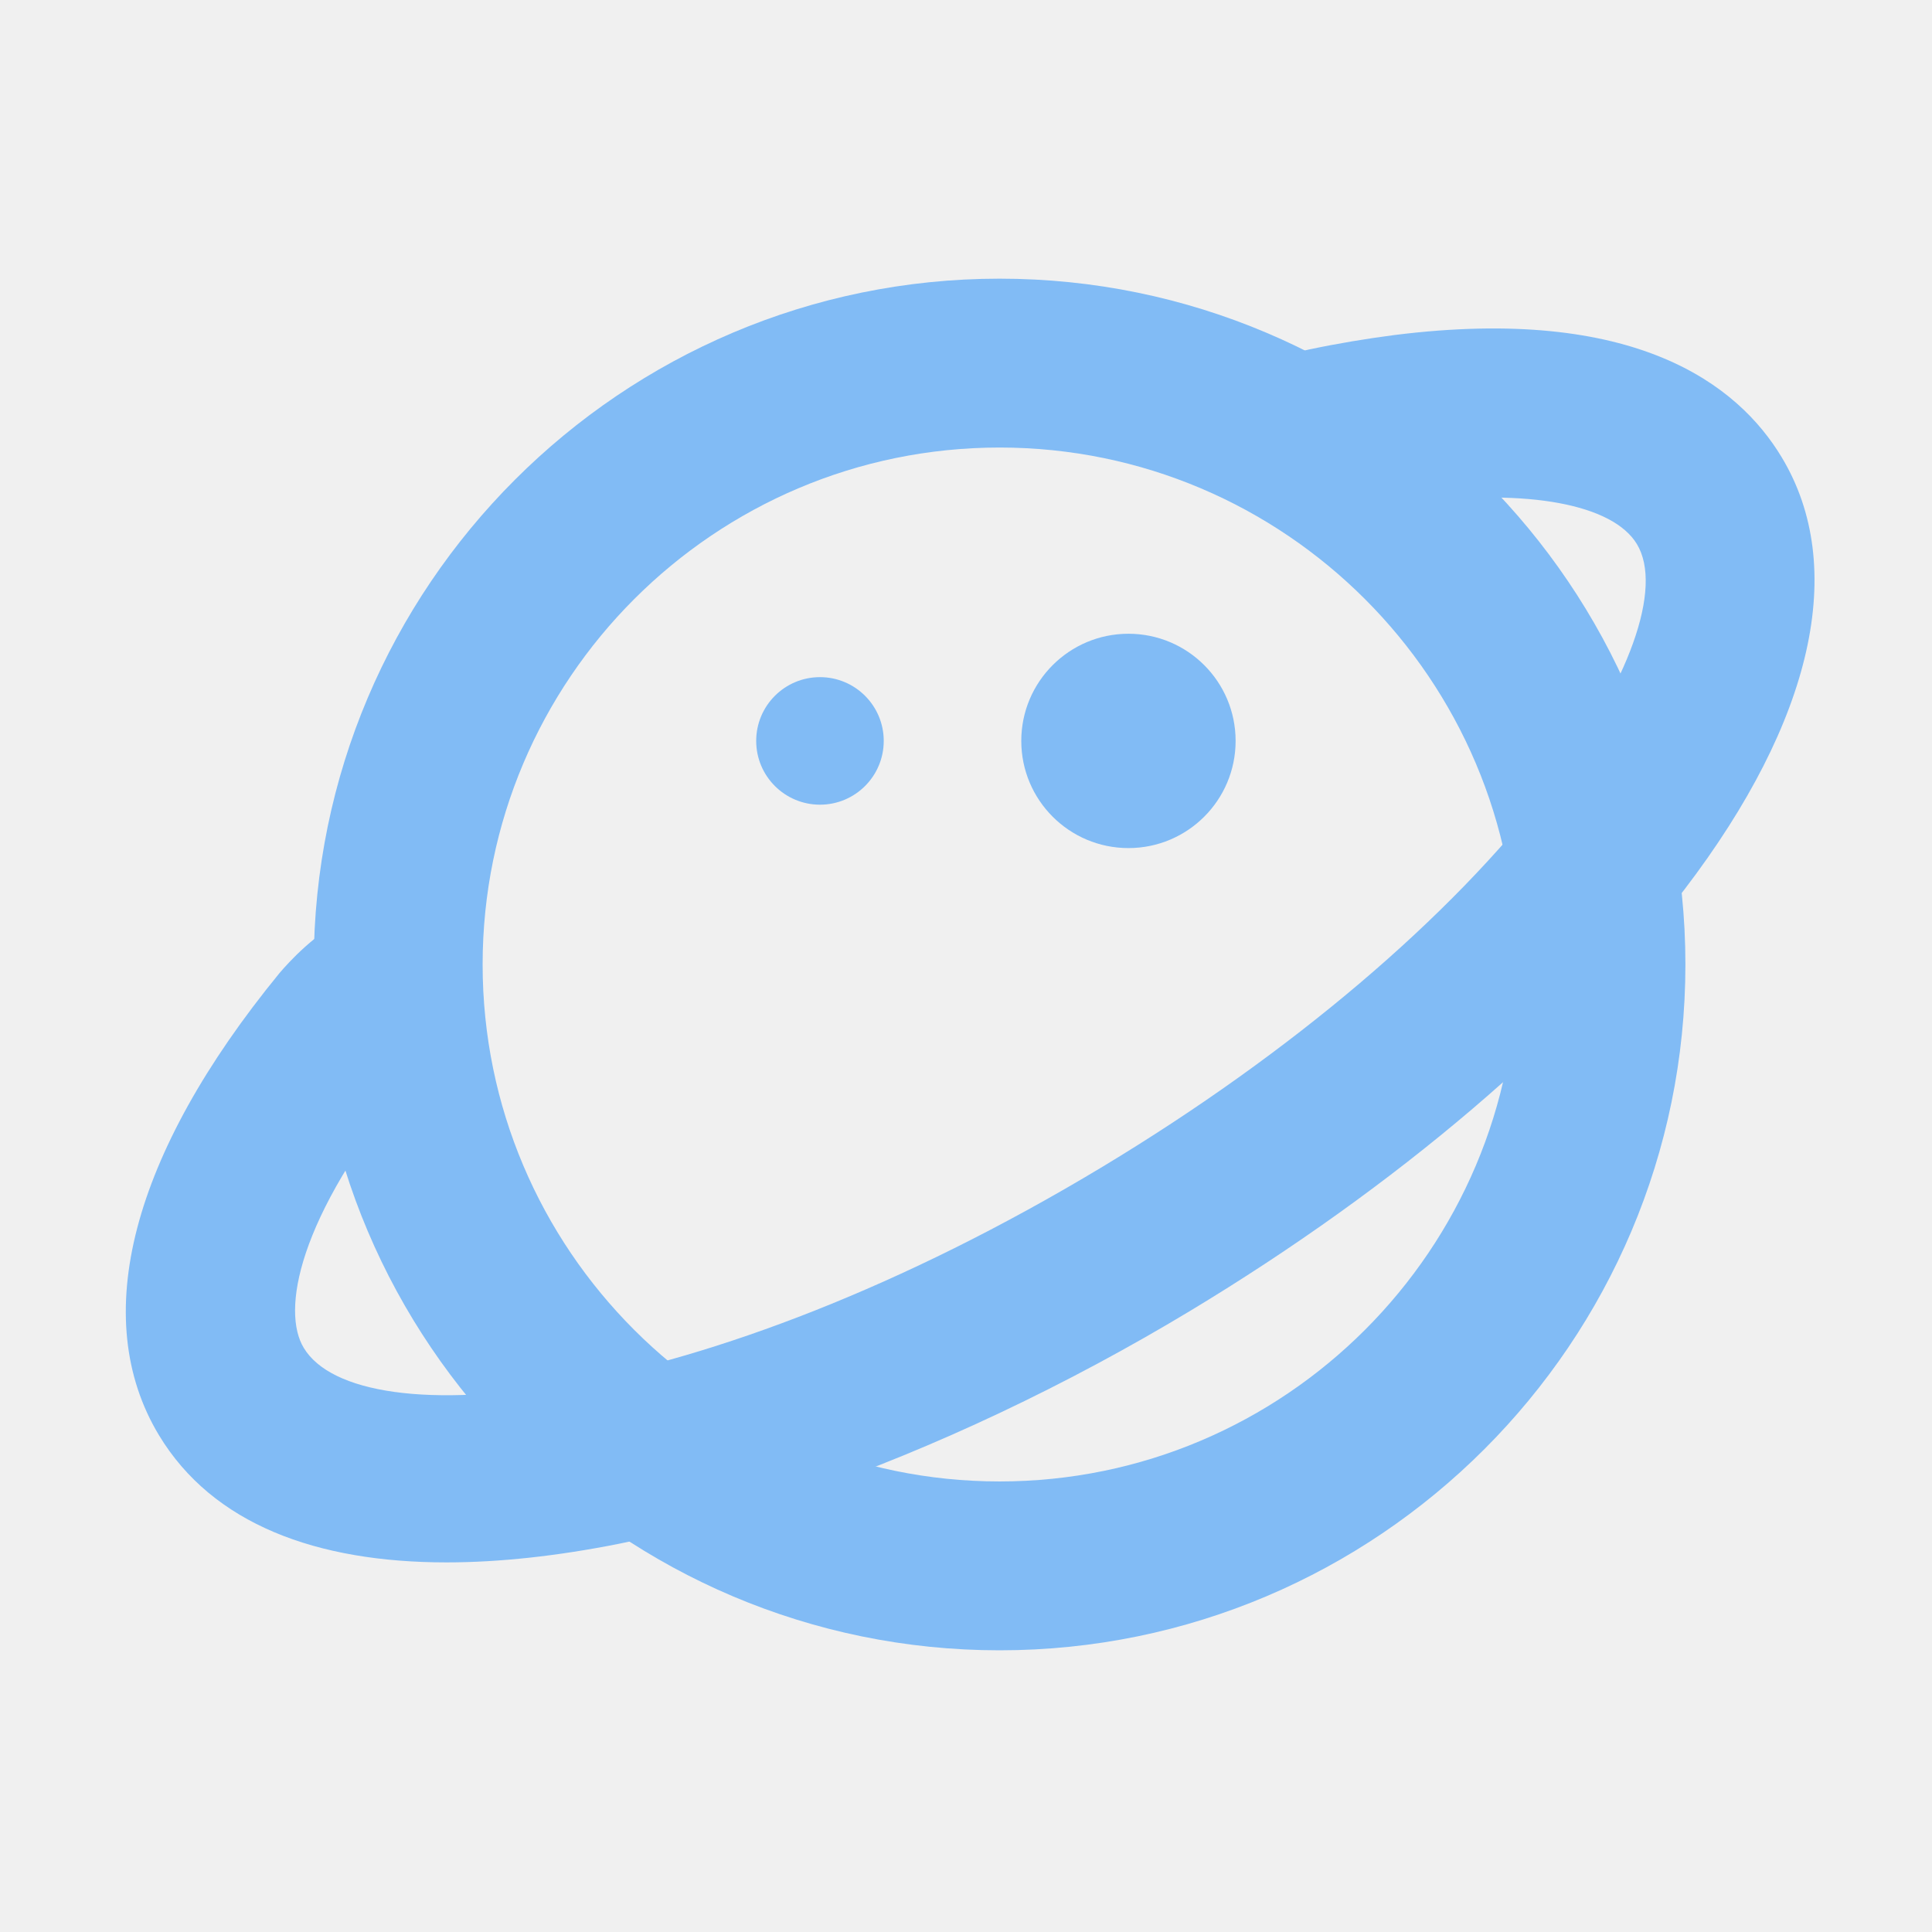
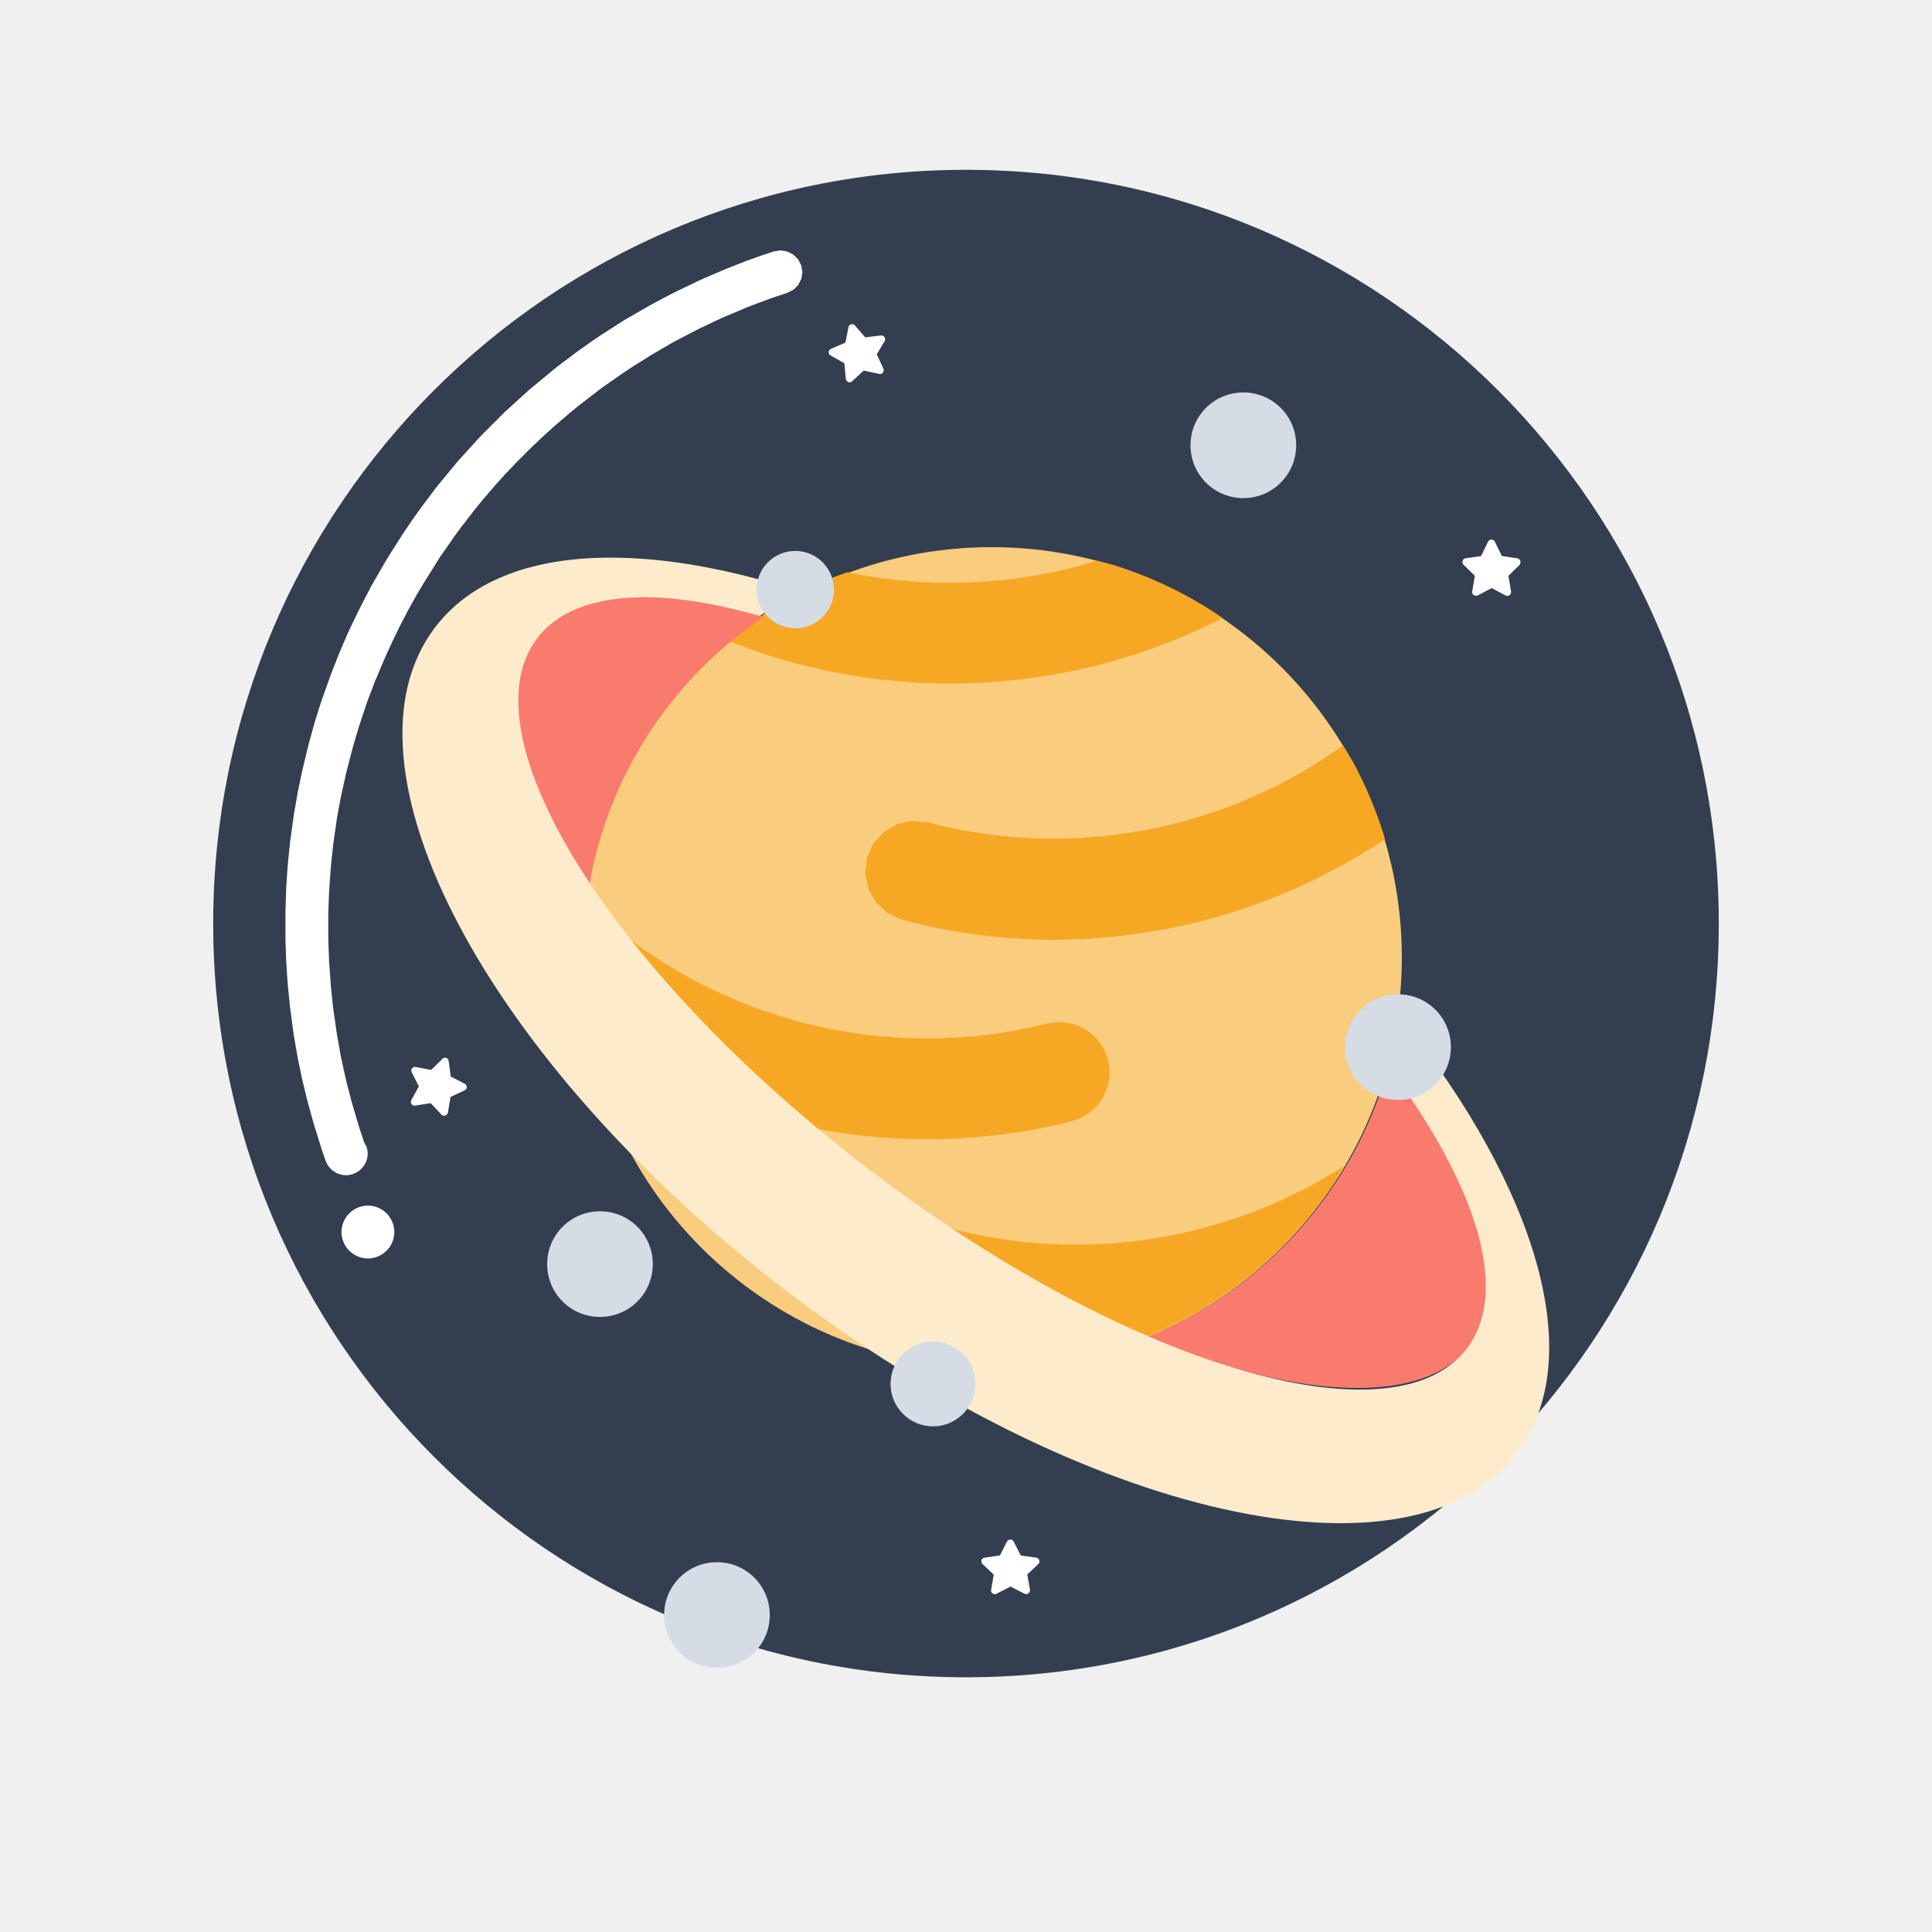
- <svg xmlns="http://www.w3.org/2000/svg" t="1650958729340" class="icon" viewBox="0 0 1024 1024" version="1.1" p-id="2216" width="200" height="200">
+ <svg xmlns="http://www.w3.org/2000/svg" t="1650981018244" class="icon" viewBox="0 0 1024 1024" version="1.1" p-id="1479" width="200" height="200">
  <defs>
    <style type="text/css" />
  </defs>
-   <path d="M598.1 392.7m-56.8 0a56.8 56.8 0 1 0 113.6 0 56.8 56.8 0 1 0-113.6 0Z" fill="#81BBF5" p-id="2217" />
-   <path d="M434.6 392.7m-33.8 0a33.8 33.8 0 1 0 67.6 0 33.8 33.8 0 1 0-67.6 0Z" fill="#81BBF5" p-id="2218" />
-   <path d="M236.6 828.1c-68.7 0-123.9-20.2-152.4-67.5-37.3-62-14.6-148.9 63.9-244.8 4.6-5.4 19.2-21.7 37-30 22.4-10.5 49-0.8 59.5 21.6 10.4 22.4 0.8 49-21.6 59.5-0.7 0.6-4.7 4.6-6 6.2-59.9 73.2-67.7 122-56 141.3 28.6 47.6 208 33.8 423.7-96.2 99.8-60.2 184-131.7 237-201.2 41.8-54.9 59.9-105.4 45.9-128.6-12.7-21.1-57.8-29.5-117.6-22-12.1 1.5-25 3.7-38.1 6.5-24.3 5.1-47.9-10.4-53-34.6-5.1-24.2 10.4-47.9 34.6-53 15.6-3.3 30.8-5.8 45.4-7.7 127.9-16.1 182.3 26.3 205.4 64.7 35.1 58.2 16.8 139.6-51.4 229-59.7 78.3-152.8 157.6-262.1 223.5-129.9 78.3-280.7 133.3-394.2 133.3z" fill="#81BBF5" p-id="2219" />
-   <path d="M529.8 874.7c-200.4 0-363.5-163.1-363.5-363.5s163.1-363.5 363.5-363.5 363.5 163.1 363.5 363.5-163 363.5-363.5 363.5z m0-637.5c-151.1 0-274 122.9-274 274s122.9 274 274 274 274-122.9 274-274-122.9-274-274-274z" fill="#81BBF5" p-id="2220" />
+   <path d="M113 489.5C113 268.9 291.6 90 512 90s399 178.9 399 399.5S732.4 889 512 889 113 710.1 113 489.5z" fill="#333F50" p-id="1480" />
+   <path d="M194.2 607.6l0.5 1.8 0.2 1.8-0.1 1.8-0.4 1.7-0.6 1.6-0.9 1.5-1.1 1.4-1.3 1.2-1.5 1-1.7 0.8-1.8 0.5-1.8 0.2-1.8-0.1-1.7-0.4-1.7-0.6-1.5-0.9-1.4-1.1-1.2-1.3-1-1.5-0.8-1.7-1-2.9-1-2.9-0.9-2.9-0.9-2.9-0.9-2.9-0.9-2.9-0.9-2.9-0.8-2.9-0.8-2.9-0.8-2.9-0.8-2.9-0.7-2.9-0.7-2.9-0.7-2.9-0.7-2.9-0.6-2.9-0.6-2.9-0.6-2.9-0.6-2.9-0.5-2.9-0.5-2.9-0.5-2.9-0.5-2.9-0.4-3-0.4-3-0.4-3-0.4-3-0.4-3-0.3-3-0.3-3-0.3-3-0.3-3-0.2-3-0.2-3-0.2-3-0.2-3-0.1-3-0.1-3-0.1-3-0.1-3v-15l0.1-3 0.1-3 0.1-3 0.1-3 0.2-3 0.2-3 0.2-3 0.2-3 0.3-3 0.3-3 0.3-3 0.3-3 0.4-2.9 0.4-2.9 0.4-2.9 0.4-2.9 0.4-2.9 0.5-2.9 0.5-2.9 0.5-2.9 0.5-2.9 0.6-2.9 0.6-2.9 0.6-2.9 0.6-2.9 0.7-2.9 0.7-2.9 0.7-2.9 0.7-2.9 0.7-2.9 0.8-2.9 0.8-2.9 0.8-2.9 0.8-2.9 0.9-2.9 0.9-2.9 0.9-2.8 0.9-2.8 1-2.8 1-2.8 1-2.8 1-2.8 1-2.8 1.1-2.8 1.1-2.8 1.1-2.8 1.1-2.8 1.2-2.8 1.2-2.8 1.2-2.8 1.2-2.8 1.3-2.7 1.3-2.7 2.6-5.4 1.4-2.8 1.4-2.7 1.4-2.7 1.4-2.7 1.4-2.7 1.5-2.6 1.5-2.6 1.5-2.6 1.5-2.6 1.5-2.6 1.6-2.6 1.6-2.6 1.6-2.5 1.6-2.5 1.6-2.5 1.6-2.5 1.7-2.5 1.7-2.5 1.7-2.5 1.7-2.4 1.7-2.4 1.8-2.4 1.8-2.4 1.8-2.4 1.8-2.4 1.8-2.4 1.9-2.3 1.9-2.3 1.9-2.3 1.9-2.3 1.9-2.3 1.9-2.3 2-2.2 2-2.2 2-2.2 2-2.2 2-2.2 2-2.2 2.1-2.1 2.1-2.1 2.1-2.1 2.1-2.1 2.1-2.1 2.1-2.1 2.2-2 2.2-2 2.2-2 2.2-2 2.2-2 2.2-2 2.3-1.9 2.3-1.9 2.3-1.9 2.3-1.9 2.3-1.9 2.3-1.9 2.3-1.8 2.4-1.8 2.4-1.8 2.4-1.8 2.4-1.8 2.4-1.7 2.4-1.7 2.4-1.7 2.5-1.7 2.5-1.7 2.5-1.6 2.5-1.6 2.5-1.6 2.5-1.6 2.5-1.6 2.6-1.5 2.6-1.5 2.6-1.5 2.6-1.5 2.6-1.5 2.6-1.4 2.6-1.4 2.6-1.4 2.7-1.4 2.7-1.4 2.7-1.3 2.7-1.3 2.7-1.3 2.7-1.3 2.7-1.3 2.7-1.2 2.8-1.2 2.8-1.2 2.8-1.2 2.8-1.2 2.8-1.1 2.8-1.1 2.8-1.1 2.8-1.1 2.8-1 2.8-1 2.9-1 5.7-1.9 3.7-0.6 3.5 0.6 3.2 1.6 2.6 2.5 1.7 3.3 0.6 3.6-0.6 3.5-1.6 3.2-2.5 2.5-3.3 1.7-5.4 1.8-2.7 0.9-2.7 1-2.7 1-2.7 1-2.6 1-2.6 1-2.6 1.1-2.6 1.1-2.6 1.1-2.6 1.1-2.6 1.1-2.6 1.2-2.6 1.2-2.5 1.2-2.5 1.2-2.5 1.2-2.5 1.3-2.5 1.3-2.5 1.3-2.5 1.3-2.5 1.3-2.5 1.4-2.4 1.4-2.4 1.4-2.4 1.4-2.4 1.4-2.4 1.5-2.4 1.5-2.4 1.5-2.4 1.5-2.3 1.5-2.3 1.5-2.3 1.6-2.3 1.6-2.3 1.6-2.3 1.6-2.3 1.6-2.3 1.7-2.2 1.7-2.2 1.7-2.2 1.7-2.2 1.7-2.2 1.7-2.2 1.8-2.2 1.8-2.1 1.8-2.1 1.8-2.1 1.8-2.1 1.8-2.1 1.9-2.1 1.9-2.1 1.9-2 1.9-2 1.9-2 1.9-2 2-2 2-2 2-2 2-1.9 2-1.9 2-1.9 2-1.9 2.1-1.9 2.1-1.9 2.1-1.8 2.1-1.8 2.1-1.8 2.1-1.8 2.2-1.8 2.2-1.8 2.2-1.7 2.2-1.7 2.2-1.7 2.2-1.7 2.2-1.7 2.3-1.7 2.3-1.6 2.3-1.6 2.3-1.6 2.3-1.6 2.3-1.6 2.3-1.5 2.4-1.5 2.4-1.5 2.4-1.5 2.4-1.5 2.4-1.5 2.4-1.4 2.4-1.7 2.8-1.4 2.5-1.4 2.5-1.4 2.5-1.3 2.5-1.3 2.5-1.3 2.5-1.3 2.5-1.2 2.5-2.5 5.2-1.2 2.6-1.2 2.6-1.2 2.6-1.1 2.6-1.1 2.6-1.1 2.6-1.1 2.6-1.1 2.6-1 2.6-1 2.6-1 2.6-1 2.6-0.9 2.7-0.9 2.7-0.9 2.7-0.9 2.7-0.9 2.7-0.8 2.7-0.8 2.7-0.8 2.7-0.8 2.7-0.7 2.7-0.7 2.7-0.7 2.7-0.7 2.7-0.7 2.7-0.6 2.7-0.6 2.7-0.6 2.7-0.6 2.7-0.6 2.7-0.5 2.7-0.5 2.7-0.5 2.7-0.5 2.8-0.4 2.8-0.4 2.8-0.4 2.8-0.4 2.8-0.4 2.8-0.3 2.8-0.3 2.8-0.3 2.8-0.3 2.8-0.2 2.8-0.2 2.8-0.2 2.8-0.2 2.8-0.2 2.8-0.1 2.8-0.1 2.8-0.1 2.8-0.1 2.8v14l0.1 2.8 0.1 2.8 0.1 2.8 0.1 2.8 0.2 2.8 0.2 2.8 0.2 2.8 0.2 2.8 0.2 2.8 0.3 2.8 0.3 2.8 0.3 2.8 0.3 2.8 0.4 2.8 0.4 2.8 0.4 2.8 0.4 2.8 0.4 2.8 0.5 2.8 0.5 2.8 0.5 2.8 0.5 2.8 0.6 2.8 0.6 2.8 0.6 2.7 0.6 2.7 0.6 2.7 0.7 2.7 0.7 2.7 0.7 2.7 0.7 2.7 0.8 2.7 0.8 2.7 0.8 2.7 0.8 2.7 0.8 2.7 0.9 2.7 0.9 2.7 0.9 2.7 1.1 1.9zM181 653c0-7.7 6.3-14 14-14s14 6.3 14 14-6.3 14-14 14-14-6.3-14-14zM468.8 178.7c-0.4-0.6-1.1-1-1.9-0.9l-8.3 1-5.5-6.3c-0.5-0.6-1.3-0.8-2-0.6-0.7 0.2-1.3 0.8-1.4 1.5l-1.6 8.2-7.7 3.3c-0.7 0.3-1.1 1-1.2 1.7 0 0.7 0.4 1.5 1 1.8l7.3 4.1 0.8 8.3c0.1 0.7 0.6 1.4 1.3 1.7 0.7 0.3 1.5 0.1 2-0.4l6.2-5.7 8.2 1.8c0.3 0.1 0.6 0.1 0.9 0 0.4-0.1 0.8-0.3 1-0.7 0.5-0.6 0.6-1.4 0.3-2.1l-3.5-7.6 4.3-7.2c0.2-0.5 0.2-1.3-0.2-1.9zM805.8 297.3c-0.2-0.7-0.8-1.2-1.6-1.4l-8.2-1.2-3.7-7.6c-0.3-0.7-1-1.1-1.8-1.1s-1.4 0.4-1.8 1.1l-3.7 7.6-8.2 1.2c-0.7 0.1-1.4 0.6-1.6 1.4-0.2 0.7 0 1.5 0.5 2l6 5.9-1.4 8.3c-0.1 0.8 0.2 1.5 0.8 1.9 0.6 0.4 1.4 0.5 2.1 0.2l7.4-3.9 7.4 3.9c0.3 0.2 0.6 0.2 0.9 0.2 0.4 0 0.8-0.1 1.2-0.4 0.6-0.4 0.9-1.2 0.8-1.9l-1.4-8.3 6-5.9c0.3-0.5 0.5-1.3 0.3-2zM550.8 826.9c-0.2-0.7-0.8-1.2-1.6-1.3l-8.2-1.2-3.7-7.3c-0.3-0.7-1-1.1-1.8-1.1s-1.4 0.4-1.8 1.1l-3.7 7.3-8.2 1.2c-0.7 0.1-1.4 0.6-1.6 1.3-0.2 0.7 0 1.5 0.5 2l6 5.7-1.4 8.1c-0.1 0.7 0.2 1.5 0.8 1.9 0.6 0.4 1.4 0.5 2.1 0.1l7.4-3.8 7.4 3.8c0.3 0.1 0.6 0.2 0.9 0.2 0.4 0 0.8-0.1 1.2-0.4 0.6-0.4 0.9-1.2 0.8-1.9l-1.4-8.1 6-5.7c0.3-0.4 0.5-1.2 0.3-1.9z" fill="#FFFFFF" p-id="1481" />
+   <path d="M247.4 576.2c0-0.7-0.4-1.4-1.1-1.8l-7.4-3.8-1.1-8.3c-0.1-0.7-0.6-1.4-1.3-1.6-0.7-0.2-1.5-0.1-2 0.5l-6 5.9-8.2-1.6c-0.7-0.1-1.5 0.2-1.9 0.7-0.5 0.6-0.5 1.4-0.2 2.1l3.8 7.5-4 7.3c-0.4 0.7-0.3 1.5 0.1 2.1 0.4 0.6 1.2 0.9 1.9 0.8l8.3-1.3 5.7 6.1c0.2 0.2 0.5 0.4 0.8 0.5 0.4 0.1 0.8 0.1 1.2 0 0.7-0.2 1.2-0.8 1.4-1.6l1.4-8.3 7.6-3.6c0.5-0.1 1-0.8 1-1.6zM800.8 654.3c-0.2-0.7-0.8-1.2-1.6-1.4l-8.2-1.2-3.7-7.6c-0.3-0.7-1-1.1-1.8-1.1s-1.4 0.4-1.8 1.1l-3.7 7.6-8.2 1.2c-0.7 0.1-1.4 0.6-1.6 1.4-0.2 0.7 0 1.5 0.5 2l6 5.9-1.4 8.3c-0.1 0.8 0.2 1.5 0.8 1.9 0.6 0.4 1.4 0.5 2.1 0.2l7.4-3.9 7.4 3.9c0.3 0.2 0.6 0.2 0.9 0.2 0.4 0 0.8-0.1 1.2-0.4 0.6-0.4 0.9-1.2 0.8-1.9l-1.4-8.3 6-5.9c0.3-0.5 0.5-1.3 0.3-2z" fill="#FFFFFF" p-id="1482" />
+   <path d="M308 507.5C308 387.4 405.4 290 525.5 290S743 387.4 743 507.5 645.6 725 525.5 725 308 627.6 308 507.5z" fill="#FACC7E" p-id="1483" />
+   <path d="M711.8 395l5.2 8.6c6.7 12.4 12.2 25.4 16.5 39.1l0.5 2-0.8 0.6-2.6 1.7-2.6 1.7-2.6 1.6-2.6 1.6-2.6 1.6-2.6 1.5-2.6 1.5-2.6 1.5-2.7 1.5-2.7 1.4-2.7 1.4-2.7 1.4-2.7 1.4-2.7 1.3-2.7 1.3-2.7 1.3-2.8 1.3-2.8 1.2-2.8 1.2-2.8 1.2-2.8 1.1-2.8 1.1-2.8 1.1-2.8 1.1-2.8 1-2.8 1-2.8 1-2.9 1-2.9 0.9-2.9 0.9-2.9 0.9-2.9 0.8-2.9 0.8-2.9 0.8-2.9 0.8-2.9 0.7-2.9 0.7-2.9 0.7-2.9 0.6-2.9 0.6-3 0.6-3 0.6-3 0.5-3 0.5-3 0.5-3 0.5-3 0.4-3 0.4-3 0.4-3 0.3-3 0.3-3 0.3-3 0.3-3 0.2-3 0.2-3 0.2-3 0.1-3 0.1-3 0.1-3 0.1h-9l-3-0.1-3-0.1-3-0.1-3-0.2-3-0.2-3-0.2-3-0.2-3-0.3-3-0.3-3-0.3-3-0.4-3-0.4-3-0.4-3-0.4-3-0.5-3-0.5-3-0.5-3-0.6-3-0.6-3-0.6-3-0.7-3-0.7-3-0.7-5.9-1.5-7.8-3.5-6.1-5.5-4.1-7.1-1.8-8.1 0.8-8.5 3.5-7.8 5.5-6.1 7-4.1 8-1.8 8.5 0.8 5.1 1.3 2.5 0.6 2.5 0.6 2.5 0.5 2.5 0.5 2.5 0.5 2.5 0.5 2.5 0.4 2.5 0.4 2.5 0.4 2.5 0.4 2.5 0.3 2.5 0.3 2.5 0.3 2.5 0.3 2.5 0.2 2.5 0.2 2.5 0.2 2.5 0.2 2.5 0.1 2.5 0.1 2.5 0.1 2.5 0.1h12.5l2.5-0.1 2.5-0.1 2.5-0.1 2.5-0.1 2.5-0.2 2.5-0.2 2.5-0.2 2.5-0.2 2.5-0.3 2.5-0.3 2.5-0.3 2.5-0.3 2.5-0.4 2.5-0.4 2.5-0.4 2.5-0.4 2.5-0.4 2.5-0.5 2.5-0.5 2.4-0.5 2.4-0.5 2.4-0.6 2.4-0.6 2.4-0.6 2.4-0.6 2.4-0.7 2.4-0.7 2.4-0.7 2.4-0.7 2.4-0.8 2.4-0.8 2.4-0.8 2.4-0.8 2.4-0.8 2.4-0.9 2.3-0.9 2.3-0.9 2.3-0.9 2.3-1 2.3-1 2.3-1 2.3-1 2.3-1 2.3-1.1 2.3-1.1 2.3-1.1 2.3-1.1 2.2-1.2 2.2-1.2 2.2-1.2 2.2-1.2 2.2-1.2 2.2-1.3 2.2-1.3 2.2-1.3 2.2-1.3 2.1-1.4 2.1-1.4 2.1-1.4 2.1-1.4 2.1-1.4 2.1-1.5 1.4-1.1zM309.6 481.1l2.2 0.5 7.3 4.5 4 3.4 2 1.6 2 1.6 2 1.6 2 1.6 2 1.5 2 1.5 2.1 1.5 2.1 1.5 2.1 1.5 2.1 1.4 2.1 1.4 2.1 1.4 2.1 1.4 2.1 1.4 2.2 1.3 2.2 1.3 2.2 1.3 2.2 1.3 2.2 1.2 2.2 1.2 2.2 1.2 2.2 1.2 2.2 1.2 2.2 1.1 2.3 1.1 2.3 1.1 2.3 1.1 2.3 1 2.3 1 2.3 1 2.3 1 2.3 1 2.3 0.9 2.3 0.9 2.3 0.9 2.4 0.9 2.4 0.8 2.4 0.8 2.4 0.8 2.4 0.8 2.4 0.8 2.4 0.7 2.4 0.7 2.4 0.7 2.4 0.7 2.4 0.6 2.4 0.6 2.4 0.6 2.4 0.6 2.4 0.5 2.4 0.5 2.5 0.5 2.5 0.5 2.5 0.5 2.5 0.4 2.5 0.4 2.5 0.4 2.5 0.4 2.5 0.3 2.5 0.3 2.5 0.3 2.5 0.3 2.5 0.2 2.5 0.2 2.5 0.2 2.5 0.2 2.5 0.1 2.5 0.1 2.5 0.1 2.5 0.1h12.5l2.5-0.1 2.5-0.1 2.5-0.1 2.5-0.1 2.5-0.2 2.5-0.2 2.5-0.2 2.5-0.2 2.5-0.3 2.5-0.3 2.5-0.3 2.5-0.3 2.5-0.4 2.5-0.4 2.5-0.4 2.5-0.4 2.5-0.5 2.5-0.5 2.5-0.5 2.5-0.5 2.5-0.6 2.5-0.6 2.4-0.6 4.3-0.7h4.2l4.1 0.6 3.9 1.3 3.7 1.8 3.3 2.4 3 2.9 2.5 3.3 2 3.7 1.4 4.1 0.7 4.3v4.2l-0.6 4.1-1.3 3.9-1.8 3.7-2.4 3.3-2.9 3-3.3 2.5-3.7 2-4.1 1.4-3.1 0.8-3 0.7-3 0.7-3 0.6-3 0.6-3 0.6-3 0.6-3 0.5-3 0.5-3 0.5-3 0.4-3 0.4-3 0.4-3 0.3-3 0.3-3 0.3-3 0.3-3 0.2-3 0.2-3 0.2-3 0.1-3 0.1-3 0.1-3 0.1h-9l-3-0.1-3-0.1-3-0.1-3-0.1-3-0.2-3-0.2-3-0.2-3-0.3-3-0.3-3-0.3-3-0.3-3-0.4-3-0.4-3-0.4-3-0.5-3-0.5-3-0.5-3-0.5-3-0.6-2.9-0.6-2.9-0.6-2.9-0.7-2.9-0.7-2.9-0.7-2.9-0.7-2.9-0.8-2.9-0.8-2.9-0.8-2.9-0.9-2.9-0.9-2.9-0.9-2.9-0.9-2.9-1-2.8-1-2.8-1-2.8-1-2.8-1.1-2.8-1.1-2.8-1.1-2.8-1.2-2.8-1.2-2.8-1.2-2.8-1.2-2.7-1.3-2.7-1.3-2.7-1.3-2.7-1.3-2.7-1.4-2.7-1.4-2.7-1.4-2.7-1.4-2.7-1.5-2.6-1.5-2.6-1.5-2.6-1.5-2.6-1.6-2.6-1.6-2.6-1.6-2.6-1.7-2.5-1.7-2.5-1.7-1.4-1-2.8-18.5c-0.7-7.3-1.1-14.7-1.1-22.2s0.4-14.9 1.1-22.2v-4zM712.3 617.9l-6.5 10.8c-23.4 34.7-56.7 62.3-95.7 78.8l-10.9 4-0.7 0.1-3 0.3-3 0.2-3 0.2-3 0.2-3 0.1-3 0.1-3 0.1-3 0.1h-9l-3-0.1-3-0.1-3-0.1-3-0.1-3-0.2-3-0.2-3-0.2-3-0.3-3-0.3-3-0.3-3-0.3-3-0.4-3-0.4-3-0.4-3-0.5-3-0.5-3-0.5-3-0.6-3-0.6-3-0.6-3-0.6-3-0.7-3-0.7-3-0.7-3-0.8-3-0.8-3-0.8-2.9-0.8-2.9-0.9-2.9-0.9-2.9-0.9-2.9-1-2.9-1-2.9-1-2.9-1-5.7-2.1-7.4-4.3-5.4-6.2-3.3-7.5-0.9-8.2 1.8-8.3 4.3-7.4 6.2-5.4 7.5-3.3 8.2-0.9 8.3 1.8 4.9 1.9 2.4 0.9 2.4 0.8 2.4 0.8 2.4 0.8 2.4 0.8 2.4 0.7 2.4 0.7 2.4 0.7 2.5 0.7 2.5 0.6 2.5 0.6 2.5 0.6 2.5 0.6 2.5 0.6 2.5 0.5 2.5 0.5 2.5 0.5 2.5 0.5 2.5 0.4 2.5 0.4 2.5 0.4 2.5 0.4 2.5 0.3 2.5 0.3 2.5 0.3 2.5 0.3 2.5 0.2 2.5 0.2 2.5 0.2 2.5 0.2 2.5 0.1 2.5 0.1 2.5 0.1 2.5 0.1h12.5l2.5-0.1 2.5-0.1 2.5-0.1 2.5-0.1 2.5-0.2 2.5-0.2 2.5-0.2 2.5-0.2 2.5-0.3 2.5-0.3 2.5-0.3 2.5-0.3 2.5-0.4 2.5-0.4 2.5-0.4 2.5-0.4 2.5-0.5 2.5-0.5 2.5-0.5 2.5-0.5 2.4-0.5 2.4-0.6 2.4-0.6 2.4-0.6 2.4-0.6 2.4-0.7 2.4-0.7 2.4-0.7 2.4-0.7 2.4-0.8 2.4-0.8 2.4-0.8 2.4-0.8 2.4-0.8 2.4-0.9 2.4-0.9 2.3-0.9 2.3-0.9 2.3-1 2.3-1 2.3-1 2.3-1 2.3-1.1 2.3-1.1 2.3-1.1 2.3-1.1 2.3-1.1 2.3-1.2 2.3-1.2 2.2-1.2 2.2-1.2 2.2-1.3 2.2-1.3 2.2-1.3 2.2-1.3 2.2-1.4 2.1-1.5zM581.6 297.2l8.4 2.2c20.4 6.4 39.6 15.6 56.9 27.4l1 0.8-2.1 1.1-2.8 1.4-2.8 1.3-2.8 1.3-2.8 1.3-2.8 1.3-2.8 1.2-2.8 1.2-2.8 1.2-2.8 1.1-2.9 1.1-2.9 1.1-2.9 1.1-2.9 1-2.9 1-2.9 1-2.9 0.9-2.9 0.9-2.9 0.9-2.9 0.9-2.9 0.8-2.9 0.8-2.9 0.8-2.9 0.7-2.9 0.7-2.9 0.7-3 0.7-3 0.6-3 0.6-3 0.6-3 0.5-3 0.5-3 0.5-3 0.5-3 0.4-3 0.4-3 0.4-3 0.3-3 0.3-3 0.3-3 0.3-3 0.2-3 0.2-3 0.2-3 0.1-3 0.1-3 0.1-3 0.1h-9l-3-0.1-3-0.1-3-0.1-3-0.1-3-0.2-3-0.2-3-0.2-3-0.3-3-0.3-3-0.3-3-0.3-3-0.4-3-0.4-3-0.4-3-0.5-3-0.5-3-0.5-3-0.5-3-0.6-3-0.6-3-0.6-3-0.7-3-0.7-2.9-0.7-2.9-0.7-2.9-0.8-2.9-0.8-2.9-0.8-2.9-0.9-2.9-0.9-2.9-0.9-2.9-0.9-2.9-1-2.9-1-2.9-1-2.9-1.1-2.9-1.1-2.9-1.1-0.8-0.3 0.7-0.6c16.1-13.3 34.2-24.3 53.7-32.6l8.8-3.2 1 0.2 2.5 0.5 2.5 0.5 2.5 0.4 2.5 0.4 2.5 0.4 2.5 0.4 2.5 0.4 2.5 0.3 2.5 0.3 2.5 0.3 2.5 0.3 2.5 0.2 2.5 0.2 2.5 0.2 2.5 0.2 2.5 0.1 2.5 0.1 2.5 0.1 2.5 0.1h10l2.5-0.1 2.5-0.1 2.5-0.1 2.5-0.1 2.5-0.1 2.5-0.2 2.5-0.2 2.5-0.2 2.5-0.2 2.5-0.3 2.5-0.3 2.5-0.3 2.5-0.3 2.5-0.4 2.5-0.4 2.5-0.4 2.5-0.4 2.5-0.5 2.5-0.5 2.5-0.5 2.5-0.5 2.5-0.6 2.5-0.6 2.4-0.6 2.4-0.6 2.4-0.6 2.4-0.7 2.4-0.7 2.4-0.7 2.1-0.5z" fill="#F6A824" p-id="1484" />
+   <path d="M737 560.4l7.2 9.5c42.6 59.1 58.3 112.2 36.1 142.2-24.7 33.3-90.4 30.1-170-2l-3-1.3 3.7-1.3c58.5-24.8 104-74.4 123-135.7l3-11.4z m-394.1-244c17.7 0.4 37.8 3.7 59.7 9.8l2.1 0.7-16.6 12.4c-37.6 31-64.6 74.4-74.7 124l-2.1 13.9-9.9-14.5c-32.5-51.1-42.6-96.1-22.9-122.7 12.4-16.8 35-24.3 64.4-23.6z" fill="#F97B6E" p-id="1485" />
+   <path d="M318.9 295.6c5.6-0.1 11.3 0 17.2 0.3 24.5 1.3 51.6 6.5 80.3 15.3l7 2.3-9.7 5.3-11 7.7-0.9-0.3c-19.5-5.5-37.5-8.7-53.4-9.5-29-1.3-51.3 5.5-63.6 21.5-39.2 51.3 39.3 177.2 175.3 281.2s278.1 146.7 317.3 95.4c22.1-28.8 6.9-81.3-34.9-140.2l-6.1-8.2 5-19.5 1.1-7.5 0.1 0.2c72.2 90.7 99.5 180.7 61.1 230.9-55.8 73-229.4 34.1-387.7-86.9S174.9 405.4 230.7 332.4c18.3-24 49.3-35.9 88.2-36.8z" fill="#FDEBCB" p-id="1486" />
+   <path d="M631 236c0-15.5 12.5-28 28-28s28 12.5 28 28-12.5 28-28 28-28-12.5-28-28zM713 555c0-15.5 12.5-28 28-28s28 12.5 28 28-12.5 28-28 28-28-12.5-28-28zM290 670c0-15.5 12.5-28 28-28s28 12.5 28 28-12.5 28-28 28-28-12.5-28-28zM352 856c0-15.5 12.5-28 28-28s28 12.5 28 28-12.5 28-28 28-28-12.5-28-28zM472 733.5c0-12.4 10.1-22.5 22.5-22.5s22.5 10.1 22.5 22.5-10.1 22.5-22.5 22.5-22.5-10.1-22.5-22.5zM401 312.5c0-11.3 9.2-20.5 20.5-20.5s20.5 9.2 20.5 20.5-9.2 20.5-20.5 20.5-20.5-9.2-20.5-20.5z" fill="#D6DCE5" p-id="1487" />
</svg>
